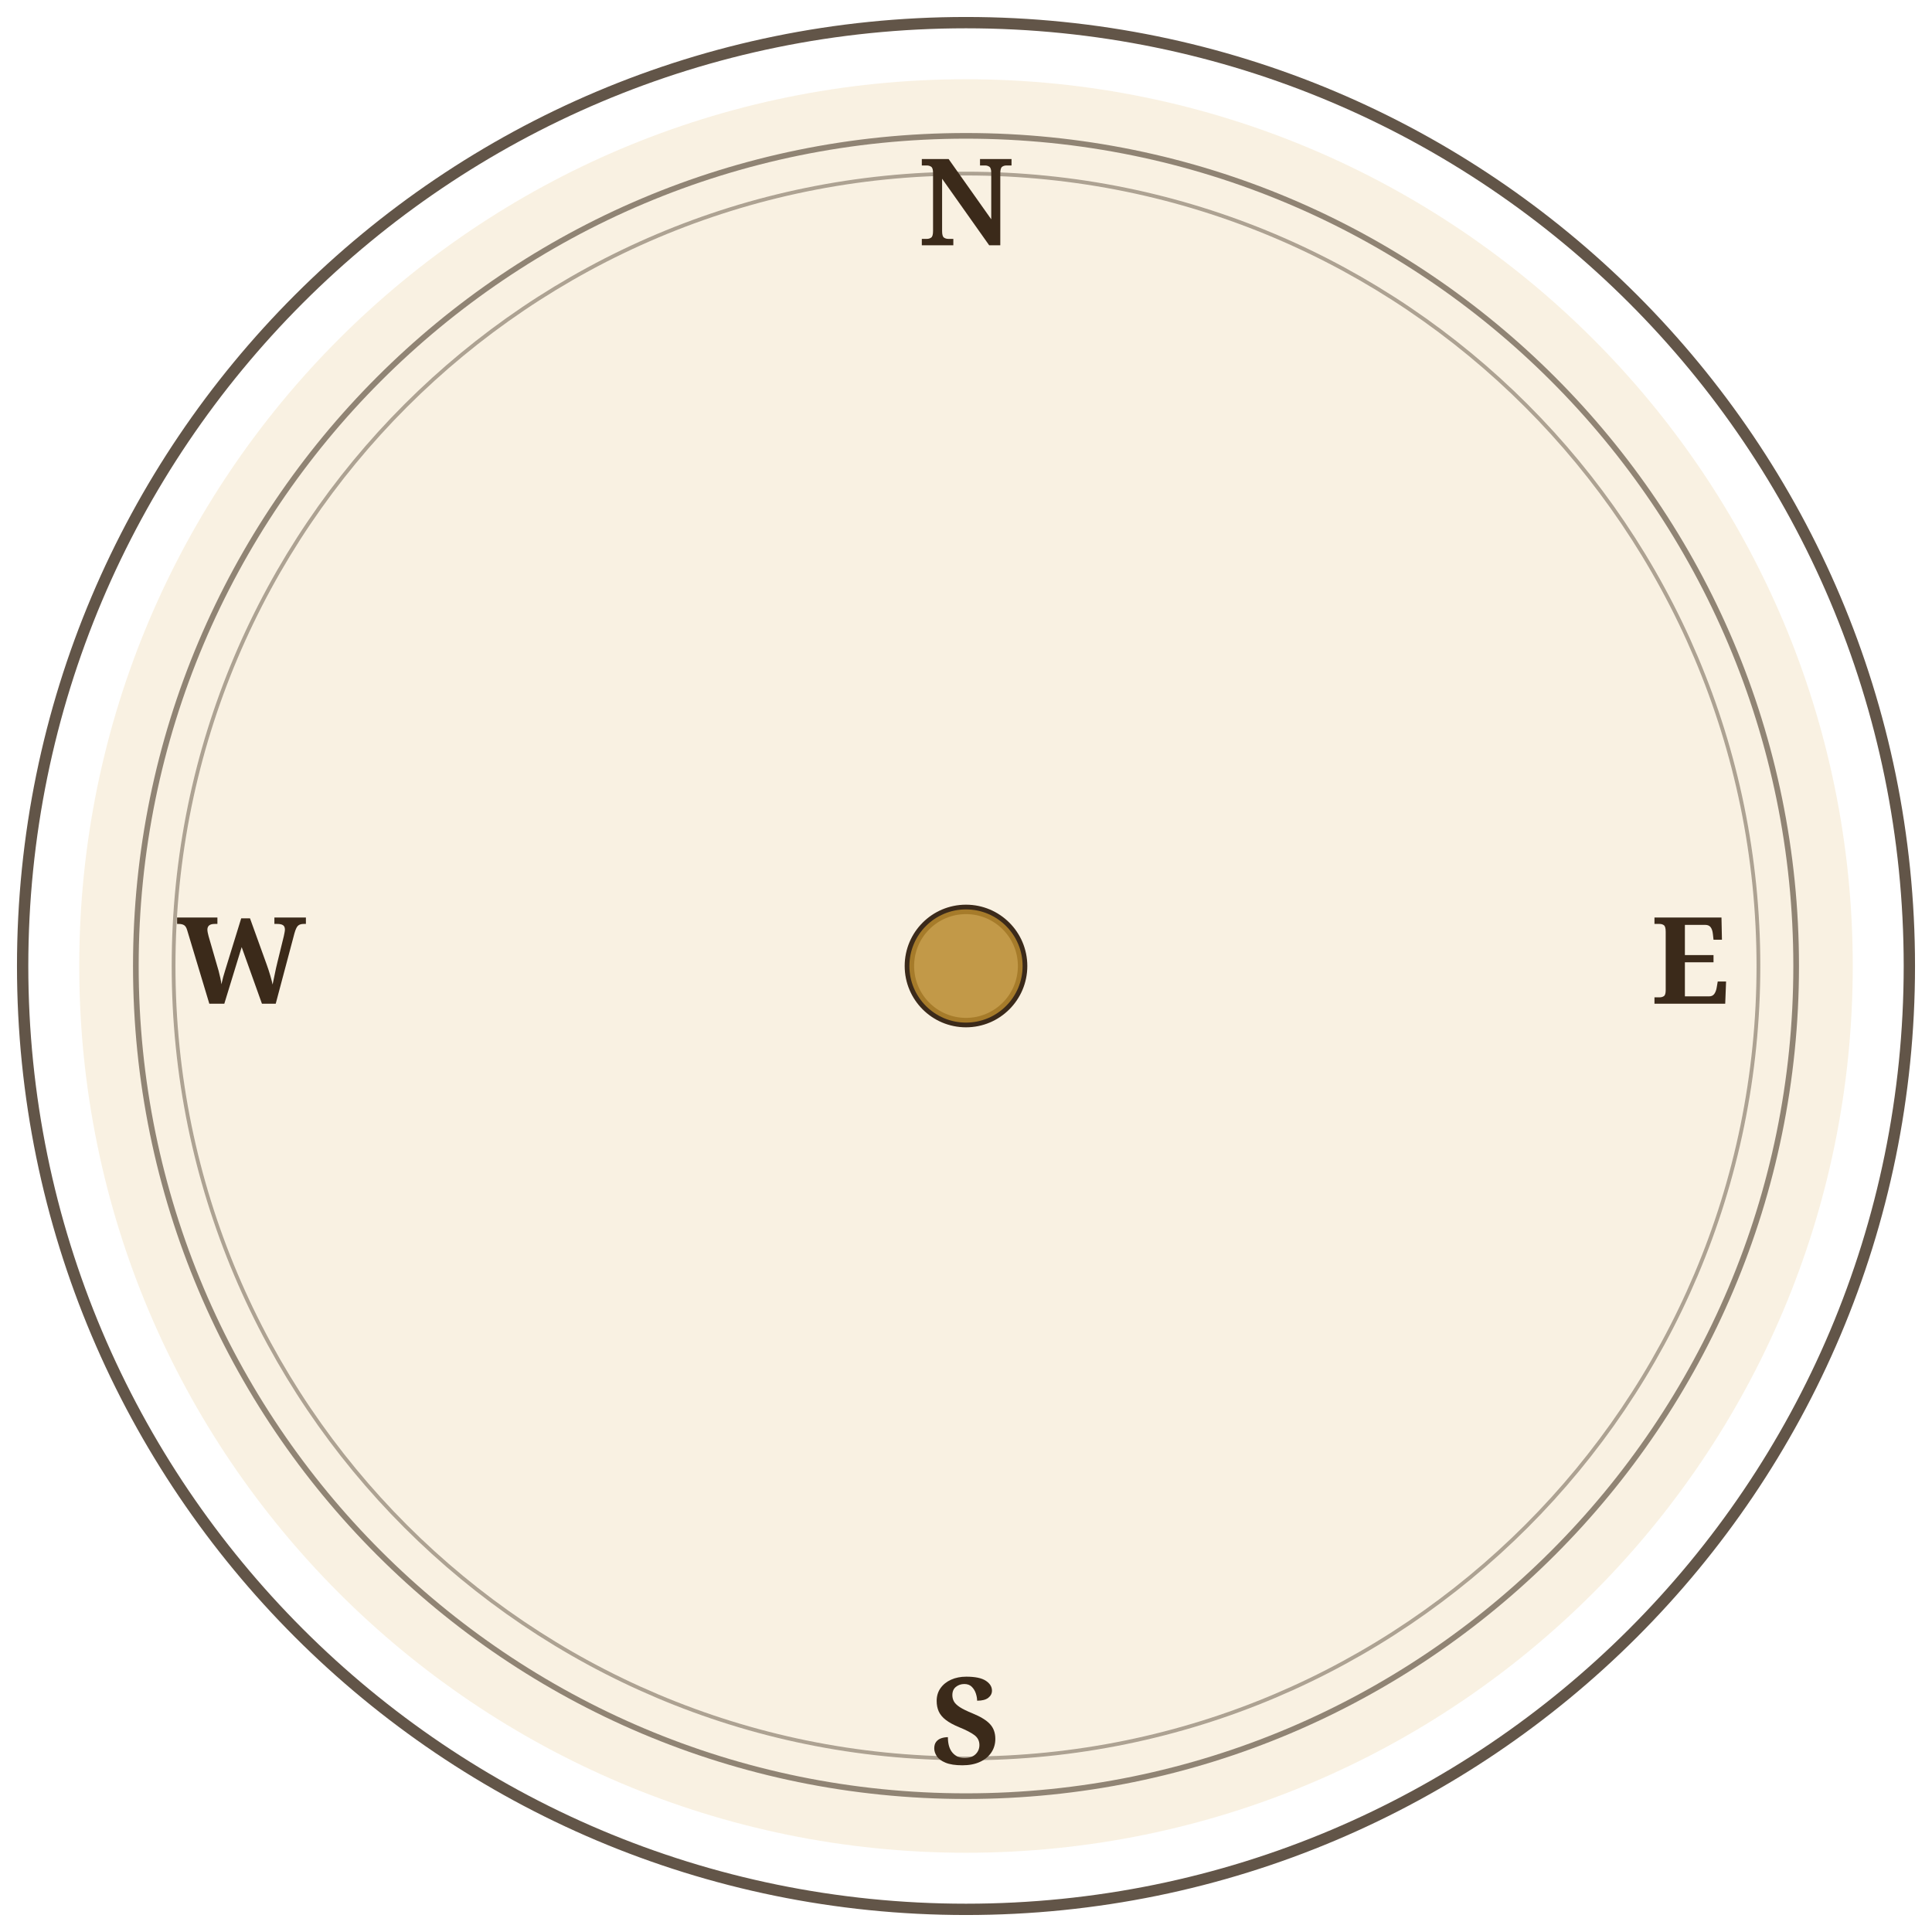
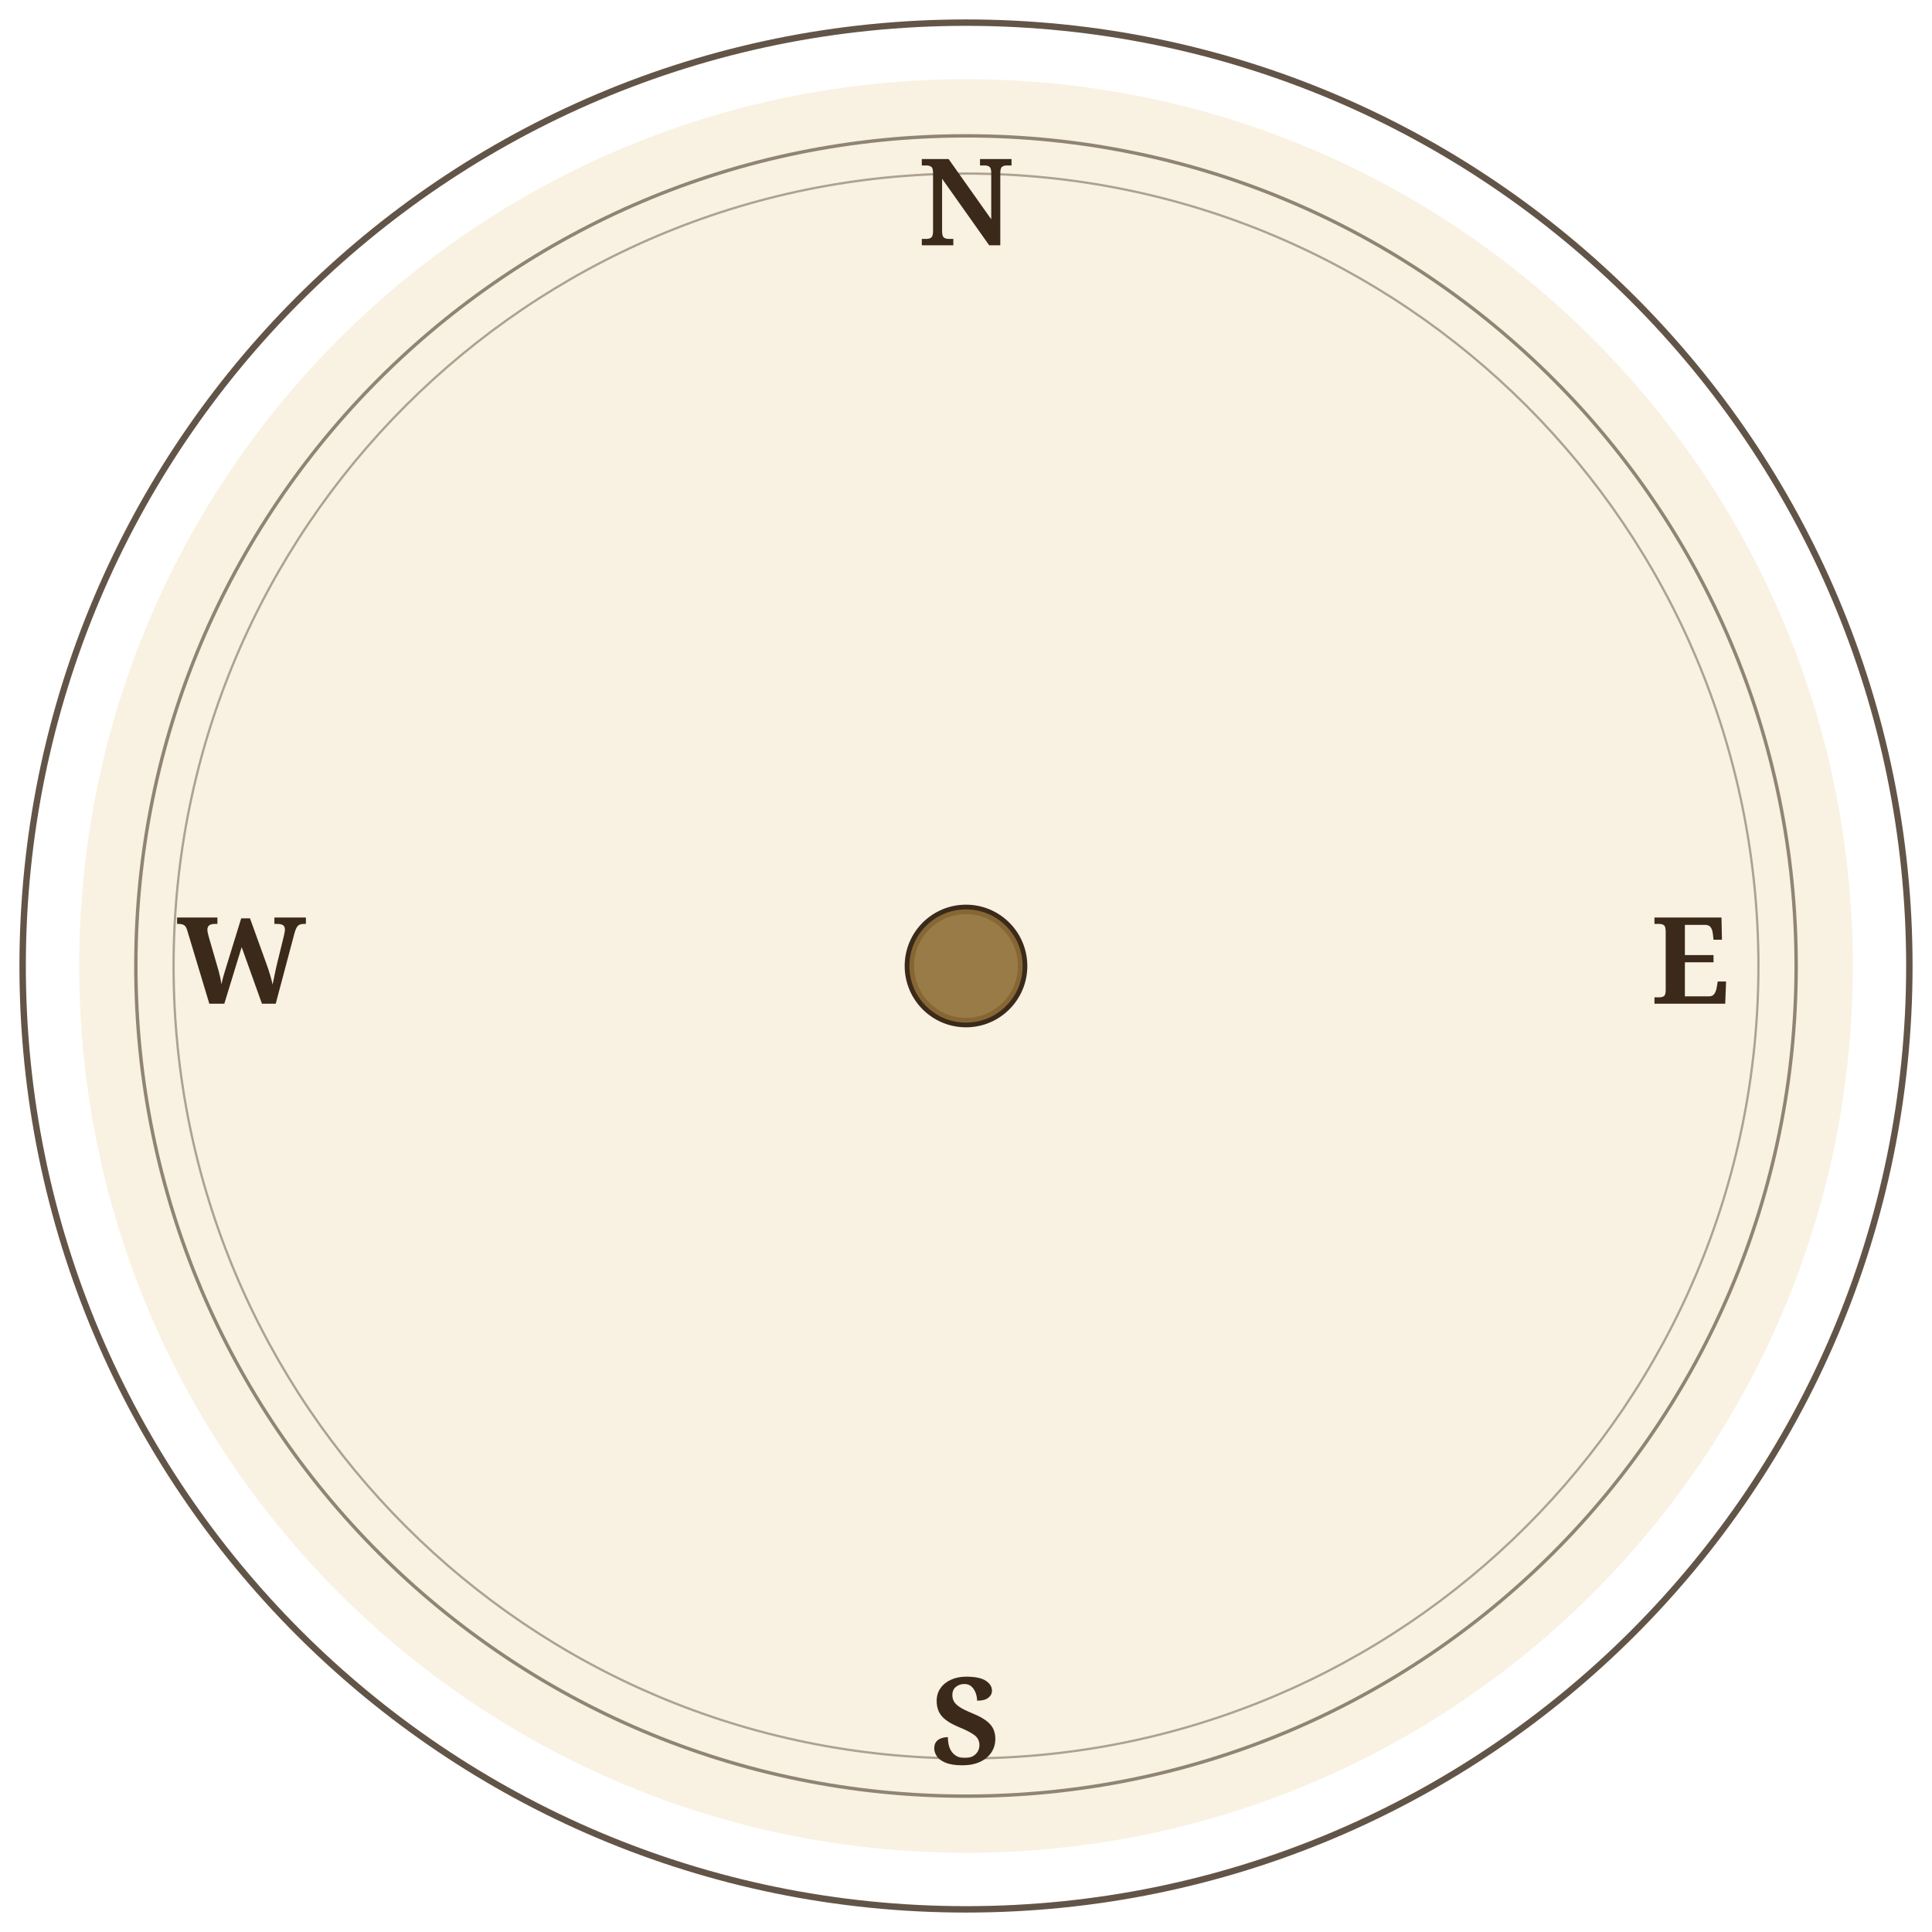
<svg xmlns="http://www.w3.org/2000/svg" viewBox="0 0 1024 1024">
  <g stroke-linecap="round" stroke-linejoin="round">
    <circle cx="512" cy="512" r="508" fill="url(#paperFace)" />
    <g filter="url(#wash)">
      <circle cx="512" cy="512" r="470" fill="#E8C98A" opacity=".25" />
    </g>
-     <g filter="url(#ink)" fill="none" stroke="#3B2A1A">
-       <circle cx="512" cy="512" r="500" stroke-width="6" opacity=".8" />
-       <circle cx="512" cy="512" r="440" stroke-width="3" opacity=".55" />
-       <circle cx="512" cy="512" r="420" stroke-width="2" opacity=".4" />
-       <g id="ticks" stroke-width="3" opacity=".7" />
+     <g filter="url(#inkFine)" fill="none" stroke="#3B2A1A">
+       <circle cx="512" cy="512" r="500" stroke-width="3.4" opacity=".8" />
+       <circle cx="512" cy="512" r="440" stroke-width="1.8" opacity=".55" />
+       <circle cx="512" cy="512" r="420" stroke-width="1.2" opacity=".4" />
+       <g id="ticks" stroke-width="1.7" opacity=".75" />
      <g id="rose" opacity=".55" />
      <circle cx="512" cy="512" r="30" stroke-width="5" />
    </g>
    <g filter="url(#wash)">
-       <circle cx="512" cy="512" r="30" fill="#B8892D" opacity=".85" />
+       <circle cx="512" cy="512" r="30" fill="#8E6E36" opacity=".9" />
    </g>
-     <g filter="url(#ink)" fill="#3B2A1A" font-family="serif" font-weight="bold" font-size="64" text-anchor="middle">
+     <g filter="url(#inkFine)" fill="#3B2A1A" font-family="serif" font-weight="bold" font-size="64" text-anchor="middle">
      <text x="512" y="130">N</text>
      <text x="896" y="532">E</text>
      <text x="512" y="935">S</text>
      <text x="128" y="532">W</text>
    </g>
  </g>
</svg>
